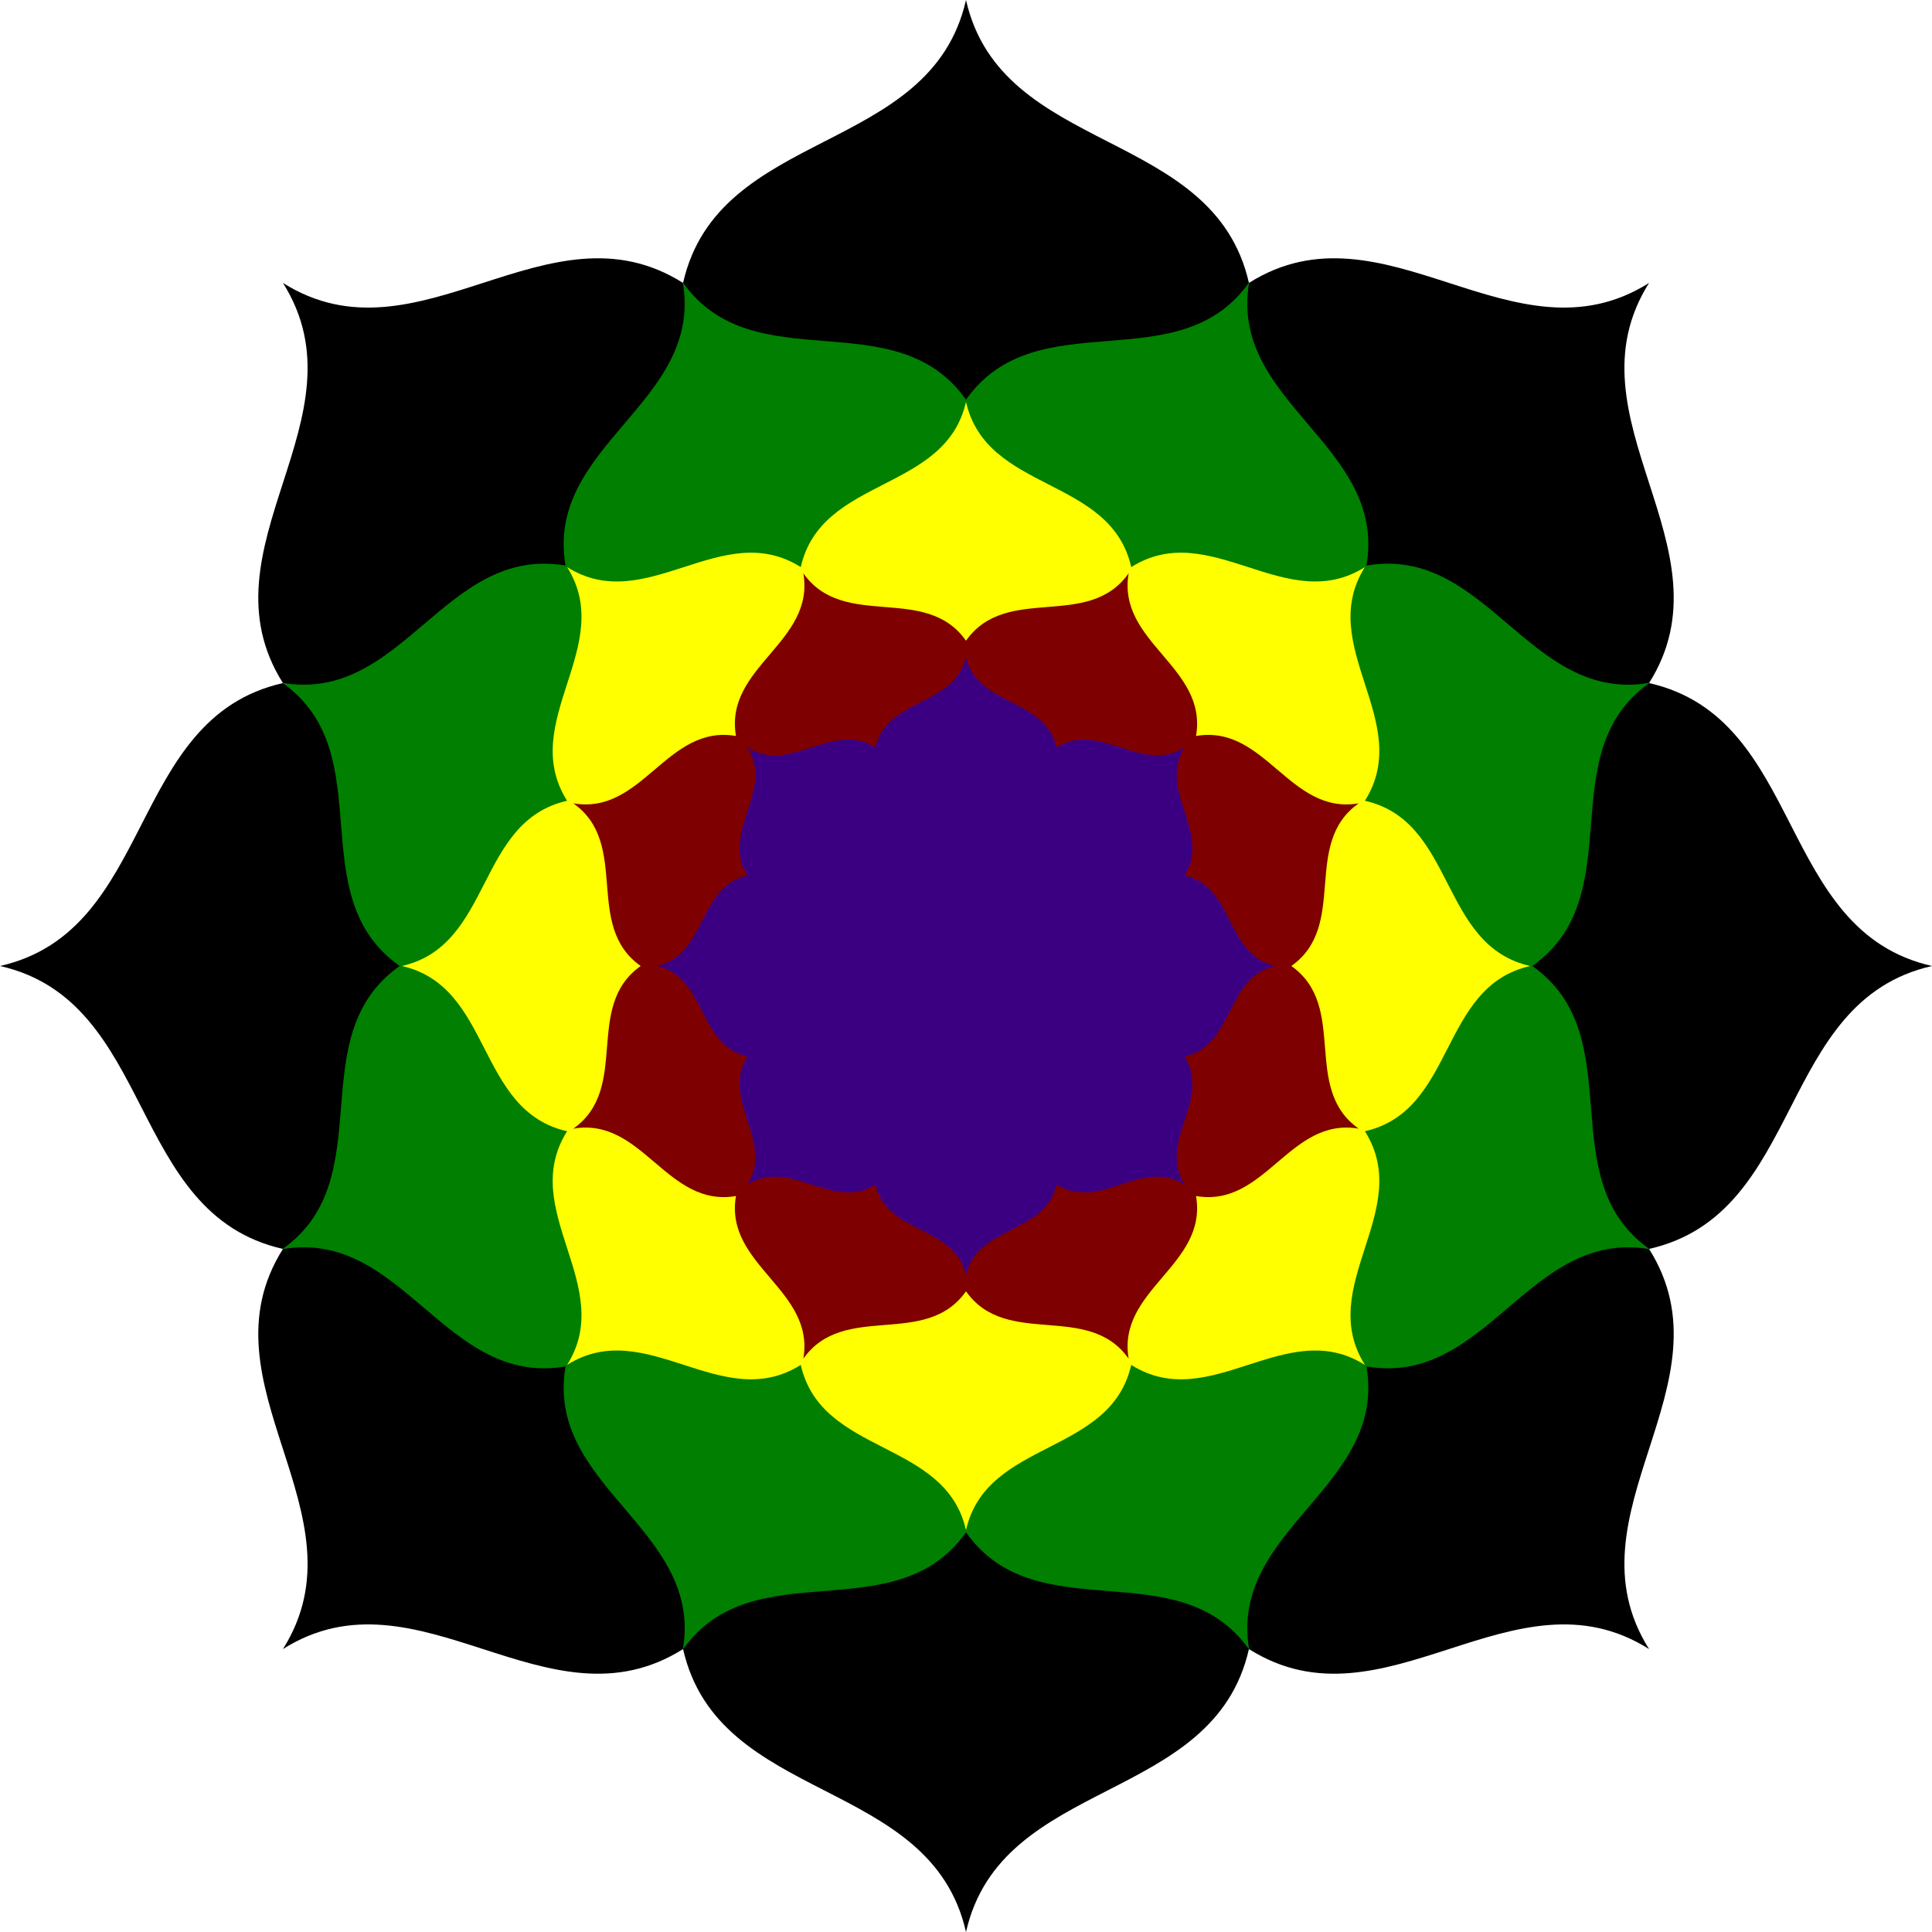
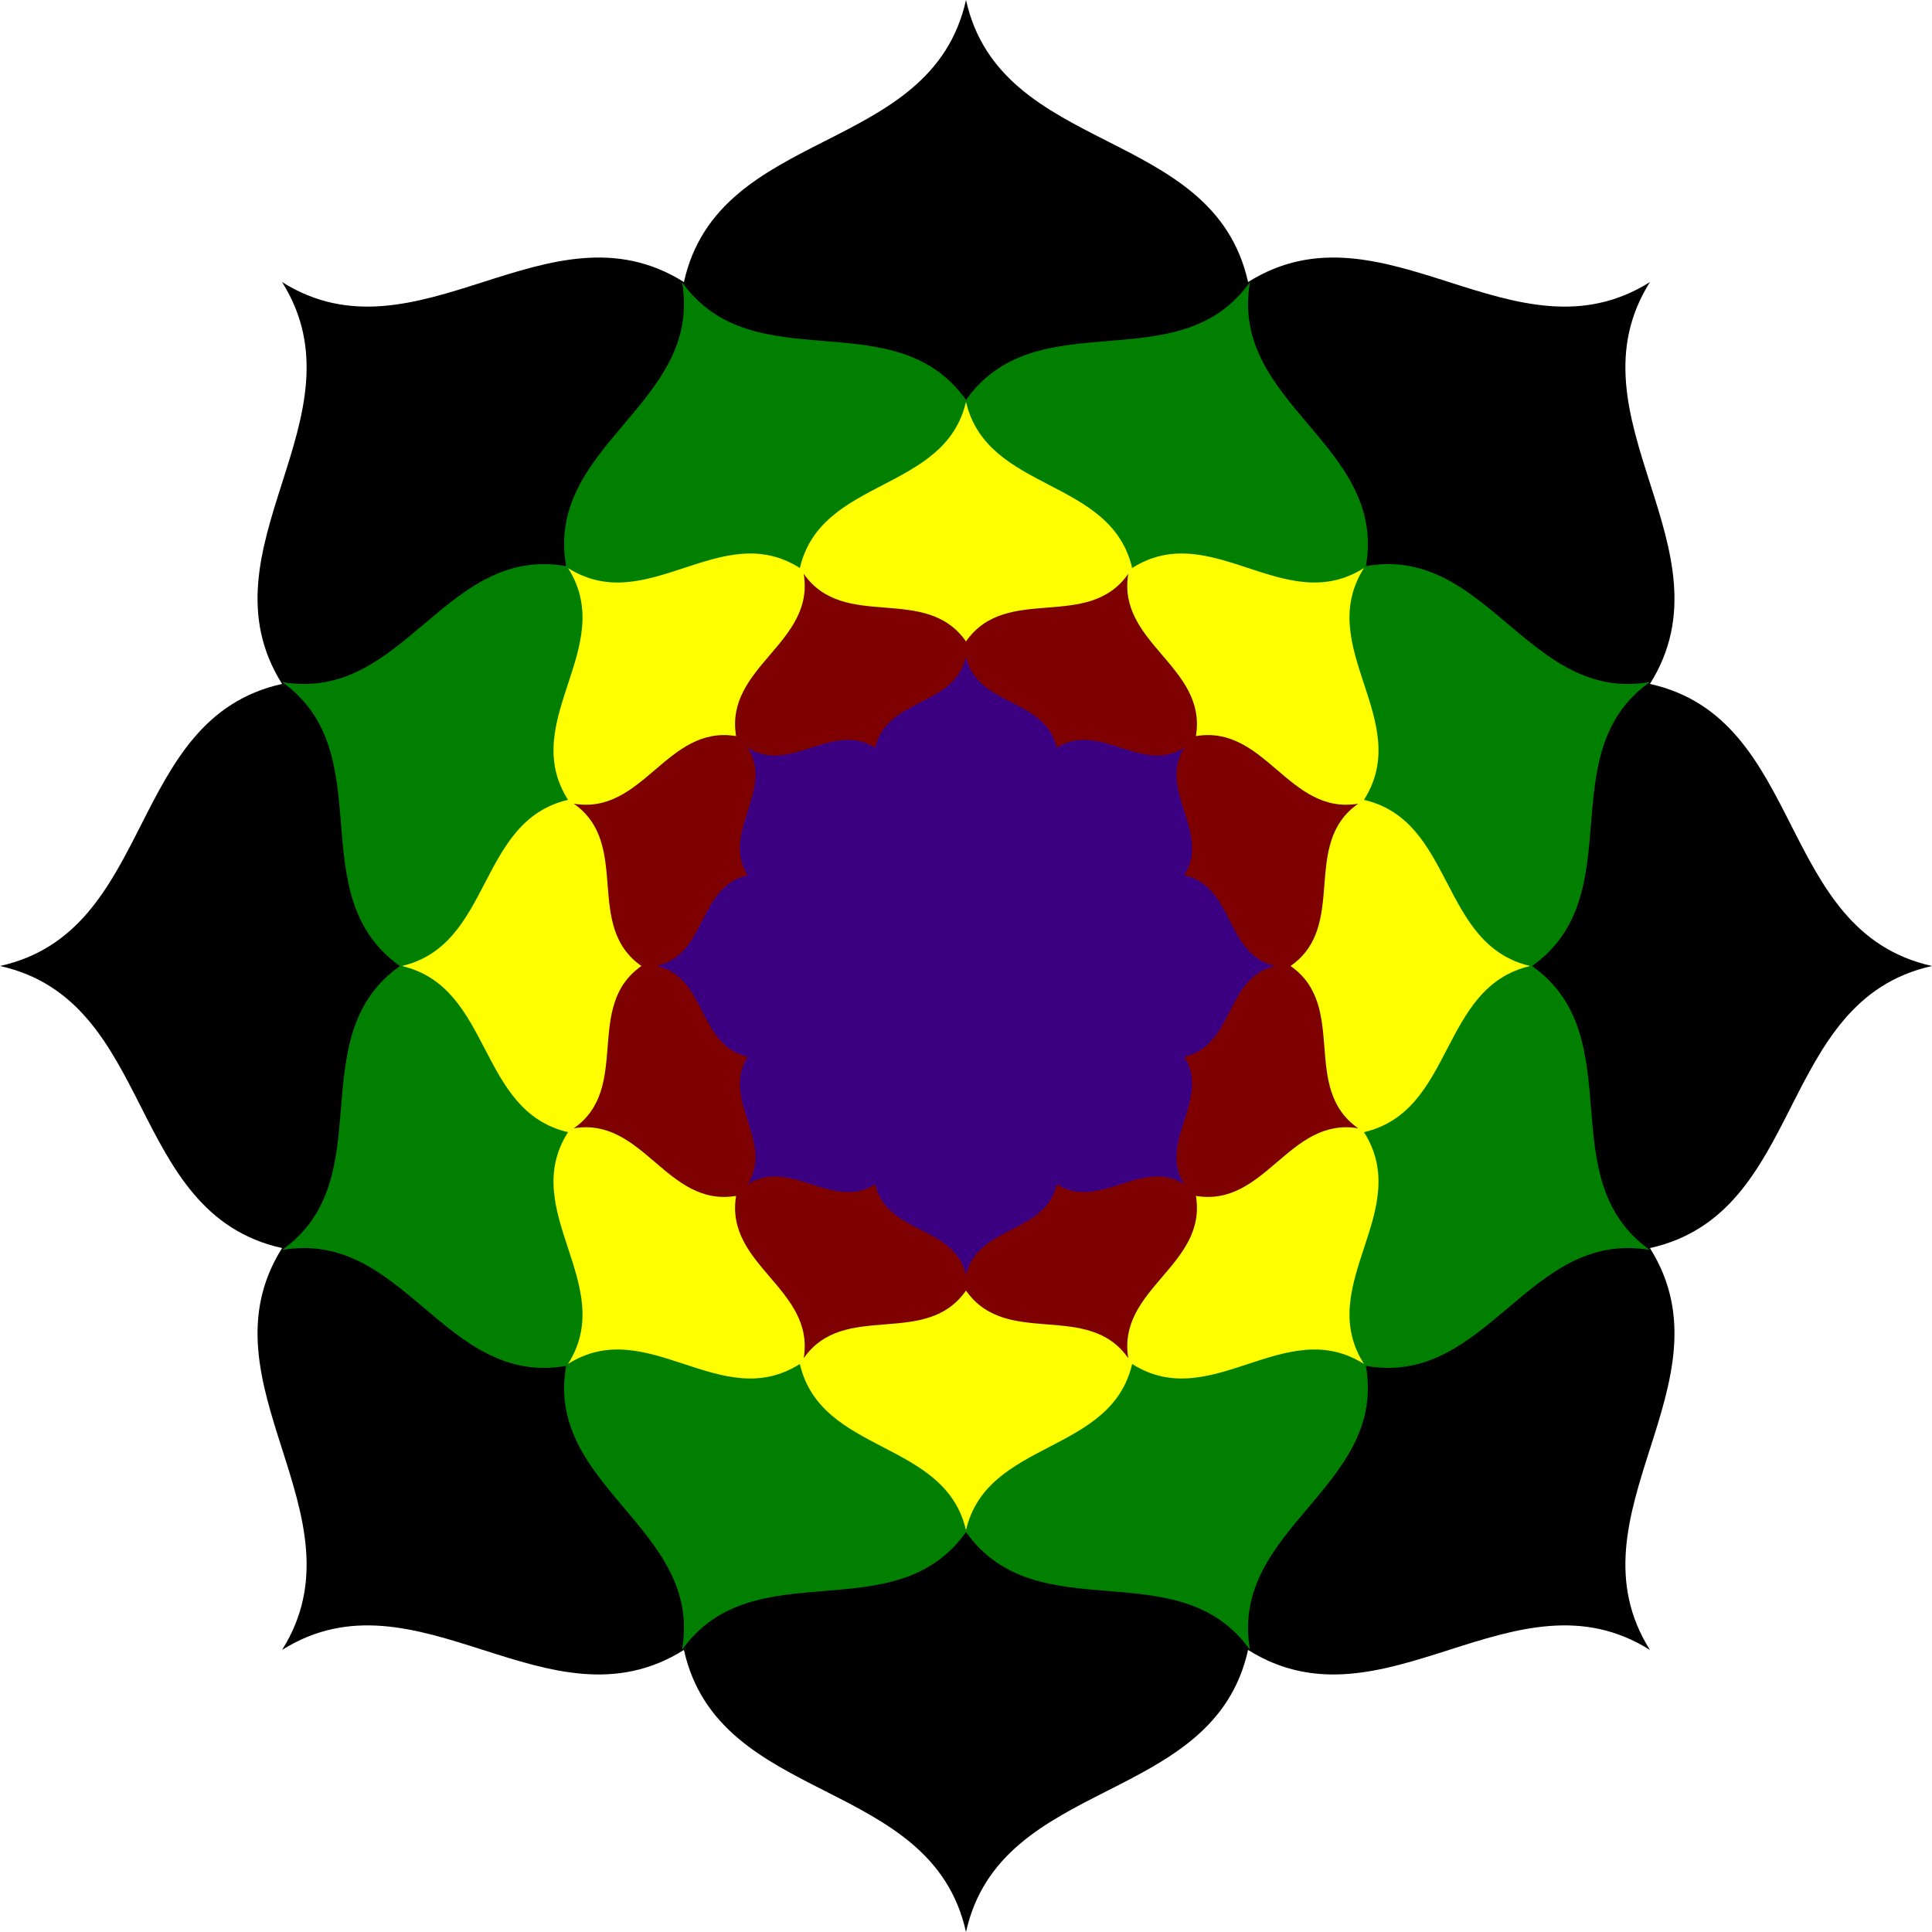
<svg height="1000" width="1000">
-   <path d="M 500 0.0C 518.306 80.806, 628.141 65.641, 646.447 146.447 C 716.529 102.252, 783.471 190.641, 853.553 146.447 C 809.359 216.529, 897.748 283.471, 853.553 353.553 C 934.359 371.859, 919.194 481.694, 1000.0 500 C 919.194 518.306, 934.359 628.141, 853.553 646.447 C 897.748 716.529, 809.359 783.471, 853.553 853.553 C 783.471 809.359, 716.529 897.748, 646.447 853.553 C 628.141 934.359, 518.306 919.194, 500 1000.0 C 481.694 919.194, 371.859 934.359, 353.553 853.553 C 283.471 897.748, 216.529 809.359, 146.447 853.553 C 190.641 783.471, 102.252 716.529, 146.447 646.447 C 65.641 628.141, 80.806 518.306, 0.0 500 C 80.806 481.694, 65.641 371.859, 146.447 353.553 C 102.252 283.471, 190.641 216.529, 146.447 146.447 C 216.529 190.641, 283.471 102.252, 353.553 146.447 C 371.859 65.641, 481.694 80.806, 500 0.0 Z" fill="black" />
-   <path d="M 646.568 146.154C 635.836 208.706, 718.01 230.17, 707.278 292.722 C 769.83 281.99, 791.294 364.164, 853.846 353.432 C 802.026 390.074, 844.955 463.358, 793.136 500 C 844.955 536.642, 802.026 609.926, 853.846 646.568 C 791.294 635.836, 769.83 718.01, 707.278 707.278 C 718.01 769.83, 635.836 791.294, 646.568 853.846 C 609.926 802.026, 536.642 844.955, 500 793.136 C 463.358 844.955, 390.074 802.026, 353.432 853.846 C 364.164 791.294, 281.99 769.83, 292.722 707.278 C 230.17 718.01, 208.706 635.836, 146.154 646.568 C 197.974 609.926, 155.045 536.642, 206.864 500 C 155.045 463.358, 197.974 390.074, 146.154 353.432 C 208.706 364.164, 230.17 281.99, 292.722 292.722 C 281.99 230.17, 364.164 208.706, 353.432 146.154 C 390.074 197.974, 463.358 155.045, 500 206.864 C 536.642 155.045, 609.926 197.974, 646.568 146.154 Z" fill="#007f00" />
-   <path d="M 500 208.0C 510.691 255.191, 574.834 246.334, 585.525 293.525 C 626.453 267.715, 665.547 319.334, 706.475 293.525 C 680.666 334.453, 732.285 373.547, 706.475 414.475 C 753.666 425.166, 744.809 489.309, 792.0 500 C 744.809 510.691, 753.666 574.834, 706.475 585.525 C 732.285 626.453, 680.666 665.547, 706.475 706.475 C 665.547 680.666, 626.453 732.285, 585.525 706.475 C 574.834 753.666, 510.691 744.809, 500 792.0 C 489.309 744.809, 425.166 753.666, 414.475 706.475 C 373.547 732.285, 334.453 680.666, 293.525 706.475 C 319.334 665.547, 267.715 626.453, 293.525 585.525 C 246.334 574.834, 255.191 510.691, 208.0 500 C 255.191 489.309, 246.334 425.166, 293.525 414.475 C 267.715 373.547, 319.334 334.453, 293.525 293.525 C 334.453 319.334, 373.547 267.715, 414.475 293.525 C 425.166 246.334, 489.309 255.191, 500 208.0 Z" fill="#ffff00" />
-   <path d="M 584.19 296.747C 578.026 332.677, 625.228 345.006, 619.063 380.937 C 654.994 374.772, 667.323 421.974, 703.253 415.81 C 673.488 436.857, 698.146 478.952, 668.381 500 C 698.146 521.048, 673.488 563.143, 703.253 584.19 C 667.323 578.026, 654.994 625.228, 619.063 619.063 C 625.228 654.994, 578.026 667.323, 584.19 703.253 C 563.143 673.488, 521.048 698.146, 500 668.381 C 478.952 698.146, 436.857 673.488, 415.81 703.253 C 421.974 667.323, 374.772 654.994, 380.937 619.063 C 345.006 625.228, 332.677 578.026, 296.747 584.19 C 326.512 563.143, 301.854 521.048, 331.619 500 C 301.854 478.952, 326.512 436.857, 296.747 415.81 C 332.677 421.974, 345.006 374.772, 380.937 380.937 C 374.772 345.006, 421.974 332.677, 415.81 296.747 C 436.857 326.512, 478.952 301.854, 500 331.619 C 521.048 301.854, 563.143 326.512, 584.19 296.747 Z" fill="#7f0000" />
-   <path d="M 500 340.0C 505.858 365.858, 541.005 361.005, 546.863 386.863 C 569.289 372.721, 590.711 401.005, 613.137 386.863 C 598.995 409.289, 627.279 430.711, 613.137 453.137 C 638.995 458.995, 634.142 494.142, 660.0 500 C 634.142 505.858, 638.995 541.005, 613.137 546.863 C 627.279 569.289, 598.995 590.711, 613.137 613.137 C 590.711 598.995, 569.289 627.279, 546.863 613.137 C 541.005 638.995, 505.858 634.142, 500 660.0 C 494.142 634.142, 458.995 638.995, 453.137 613.137 C 430.711 627.279, 409.289 598.995, 386.863 613.137 C 401.005 590.711, 372.721 569.289, 386.863 546.863 C 361.005 541.005, 365.858 505.858, 340.0 500 C 365.858 494.142, 361.005 458.995, 386.863 453.137 C 372.721 430.711, 401.005 409.289, 386.863 386.863 C 409.289 401.005, 430.711 372.721, 453.137 386.863 C 458.995 361.005, 494.142 365.858, 500 340.0 Z" fill="#3b0082" />
+   <path d="M 500 0C 518 81, 628 65, 646 146 C 716 102, 784 190, 854 146 C 810 216, 898 284, 854 354 C 935 372, 919 482, 1000 500 C 919 518, 935 628, 854 646 C 898 716, 810 784, 854 854 C 784 810, 716 898, 646 854 C 628 935, 518 919, 500 1000 C 482 919, 372 935, 354 854 C 284 898, 216 810, 146 854 C 190 784, 102 716, 146 646 C 65 628, 81 518, 0 500 C 81 482, 65 372, 146 354 C 102 284, 190 216, 146 146 C 216 190, 284 102, 354 146 C 372 65, 482 81, 500 0 Z" fill="black" />
+   <path d="M 647 146C 636 209, 718 230, 707 293 C 770 282, 791 364, 854 353 C 802 390, 845 463, 793 500 C 845 537, 802 610, 854 647 C 791 636, 770 718, 707 707 C 718 770, 636 791, 647 854 C 610 802, 537 845, 500 793 C 463 845, 390 802, 353 854 C 364 791, 282 770, 293 707 C 230 718, 209 636, 146 647 C 198 610, 155 537, 207 500 C 155 463, 198 390, 146 353 C 209 364, 230 282, 293 293 C 282 230, 364 209, 353 146 C 390 198, 463 155, 500 207 C 537 155, 610 198, 647 146 Z" fill="#007f00" />
+   <path d="M 500 208C 511 255, 575 247, 586 294 C 627 268, 665 320, 706 294 C 680 335, 732 373, 706 414 C 753 425, 745 489, 792 500 C 745 511, 753 575, 706 586 C 732 627, 680 665, 706 706 C 665 680, 627 732, 586 706 C 575 753, 511 745, 500 792 C 489 745, 425 753, 414 706 C 373 732, 335 680, 294 706 C 320 665, 268 627, 294 586 C 247 575, 255 511, 208 500 C 255 489, 247 425, 294 414 C 268 373, 320 335, 294 294 C 335 320, 373 268, 414 294 C 425 247, 489 255, 500 208 Z" fill="#ffff00" />
+   <path d="M 584 297C 578 333, 625 345, 619 381 C 655 375, 667 422, 703 416 C 673 437, 698 479, 668 500 C 698 521, 673 563, 703 584 C 667 578, 655 625, 619 619 C 625 655, 578 667, 584 703 C 563 673, 521 698, 500 668 C 479 698, 437 673, 416 703 C 422 667, 375 655, 381 619 C 345 625, 333 578, 297 584 C 327 563, 302 521, 332 500 C 302 479, 327 437, 297 416 C 333 422, 345 375, 381 381 C 375 345, 422 333, 416 297 C 437 327, 479 302, 500 332 C 521 302, 563 327, 584 297 Z" fill="#7f0000" />
+   <path d="M 500 340C 506 366, 541 361, 547 387 C 569 373, 591 401, 613 387 C 599 409, 627 431, 613 453 C 639 459, 634 494, 660 500 C 634 506, 639 541, 613 547 C 627 569, 599 591, 613 613 C 591 599, 569 627, 547 613 C 541 639, 506 634, 500 660 C 494 634, 459 639, 453 613 C 431 627, 409 599, 387 613 C 401 591, 373 569, 387 547 C 361 541, 366 506, 340 500 C 366 494, 361 459, 387 453 C 373 431, 401 409, 387 387 C 409 401, 431 373, 453 387 C 459 361, 494 366, 500 340 Z" fill="#3b0082" />
</svg>
